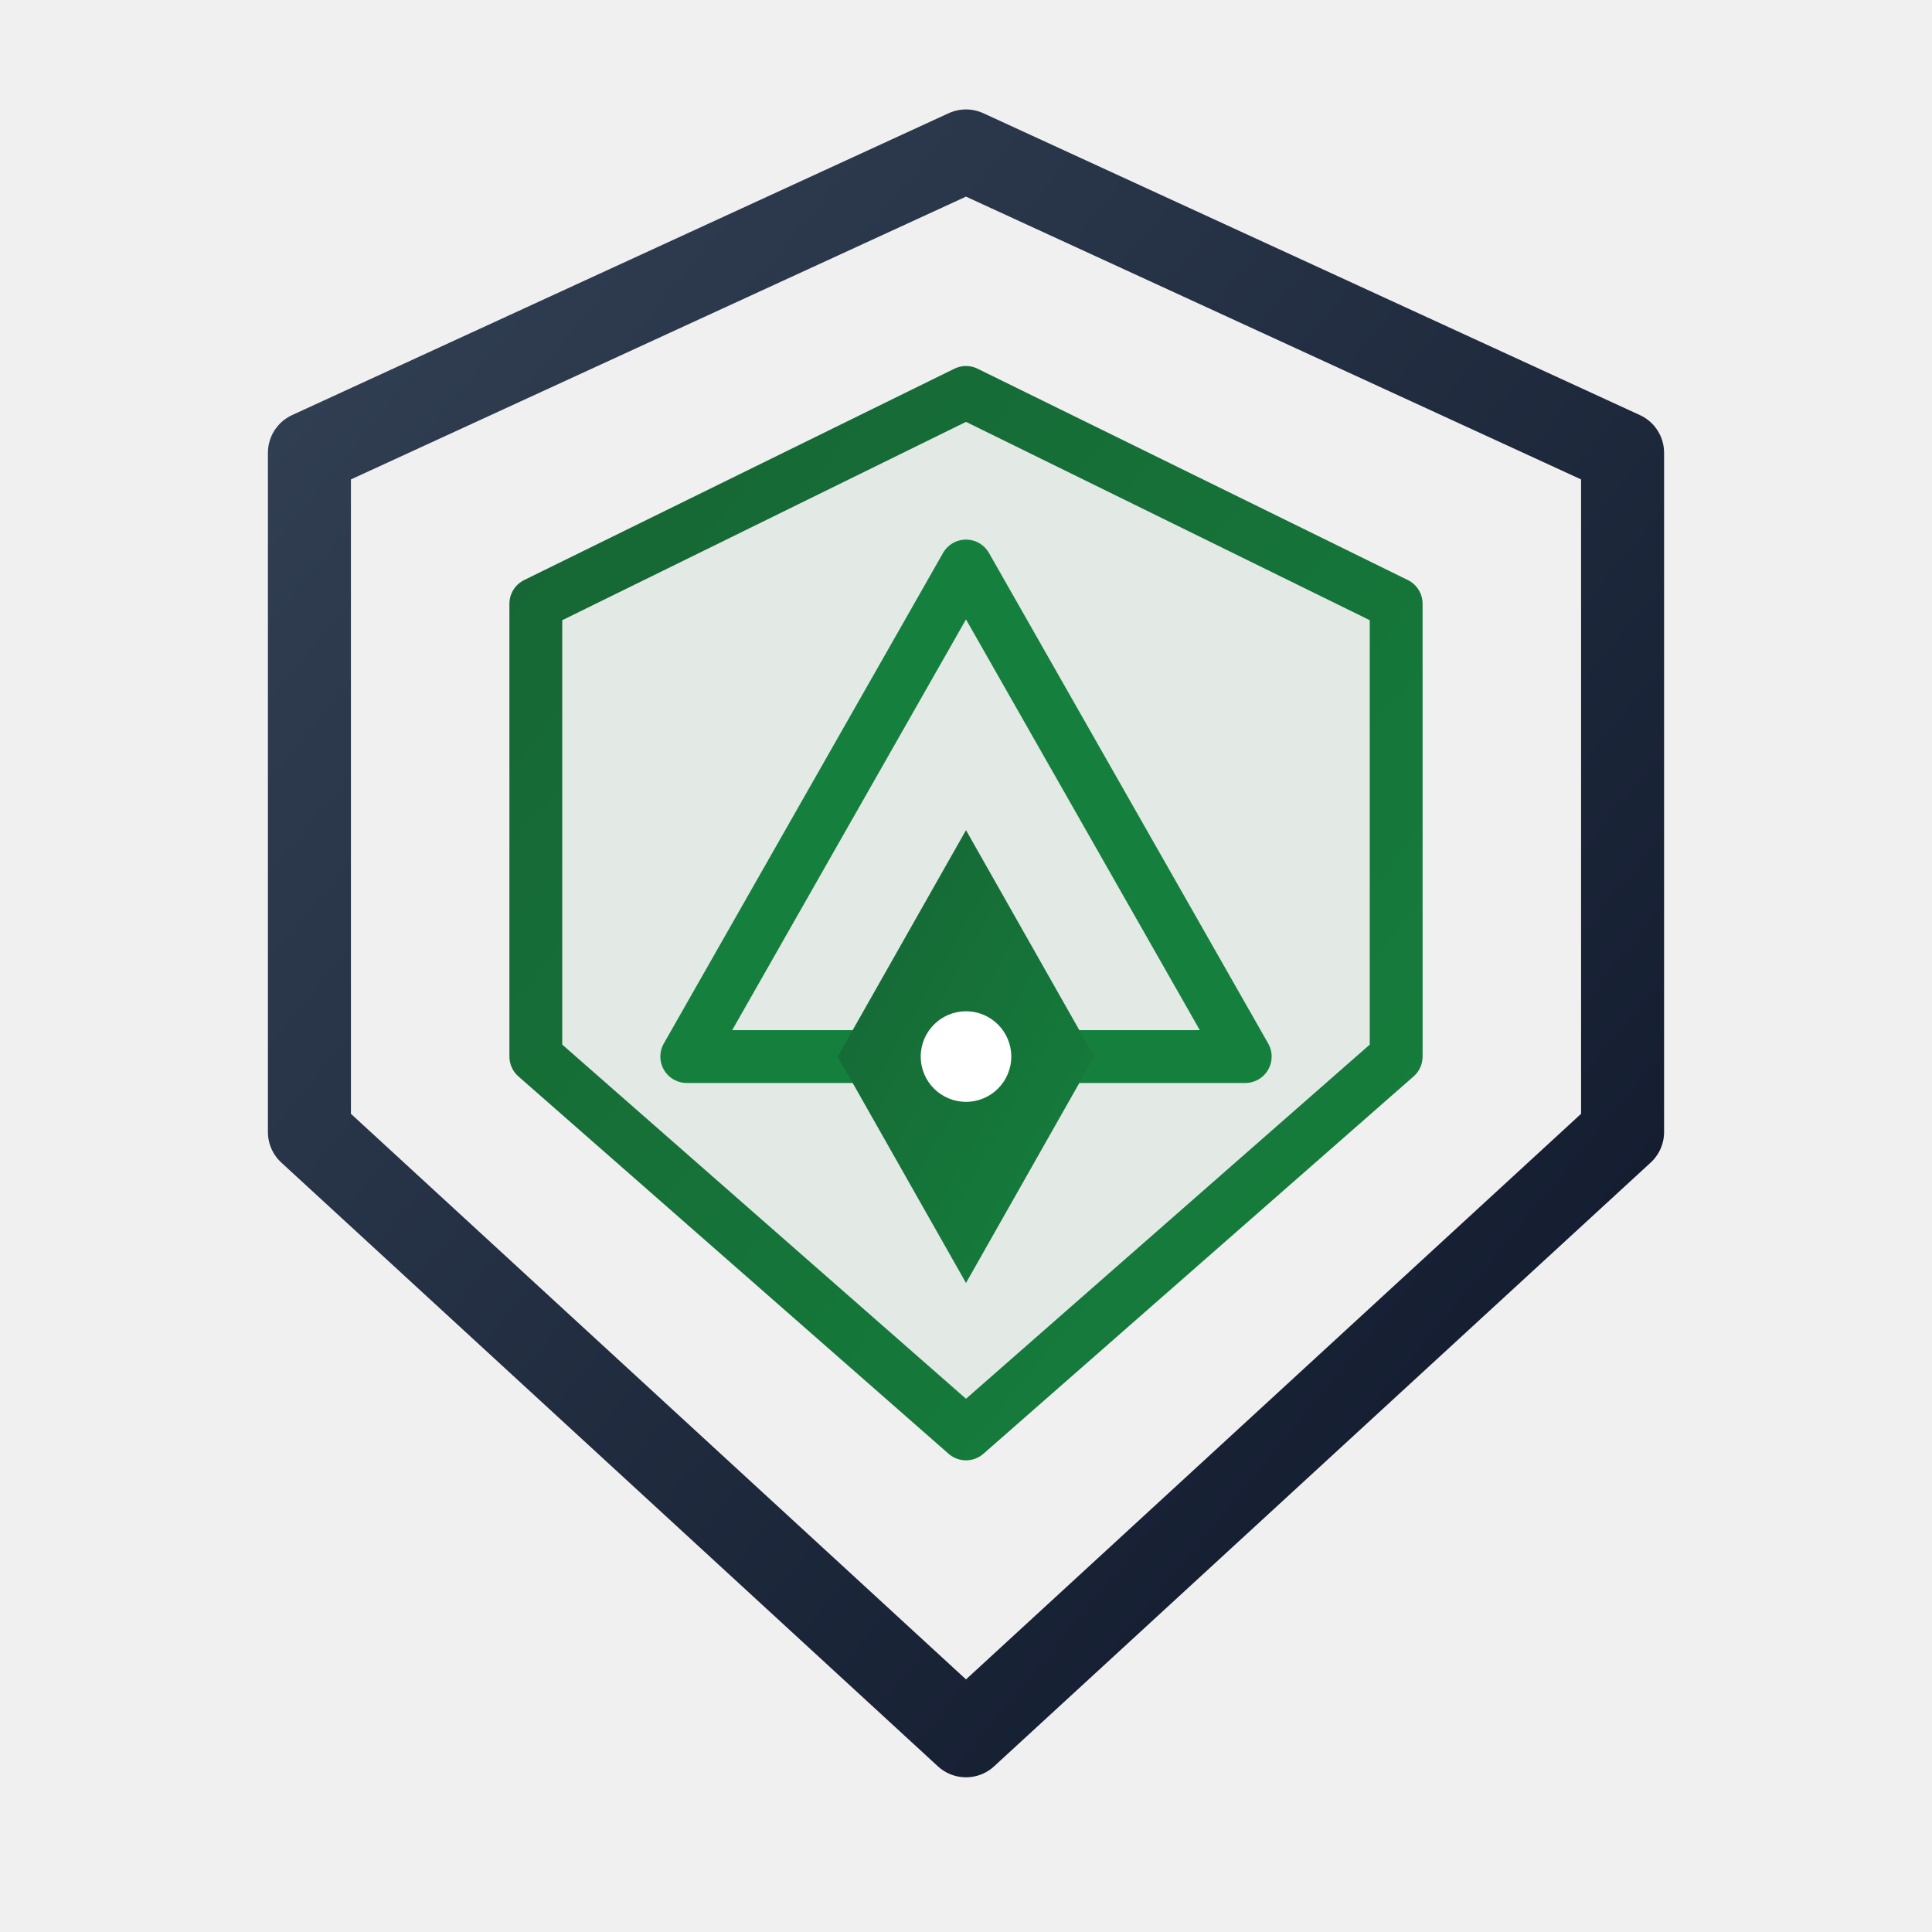
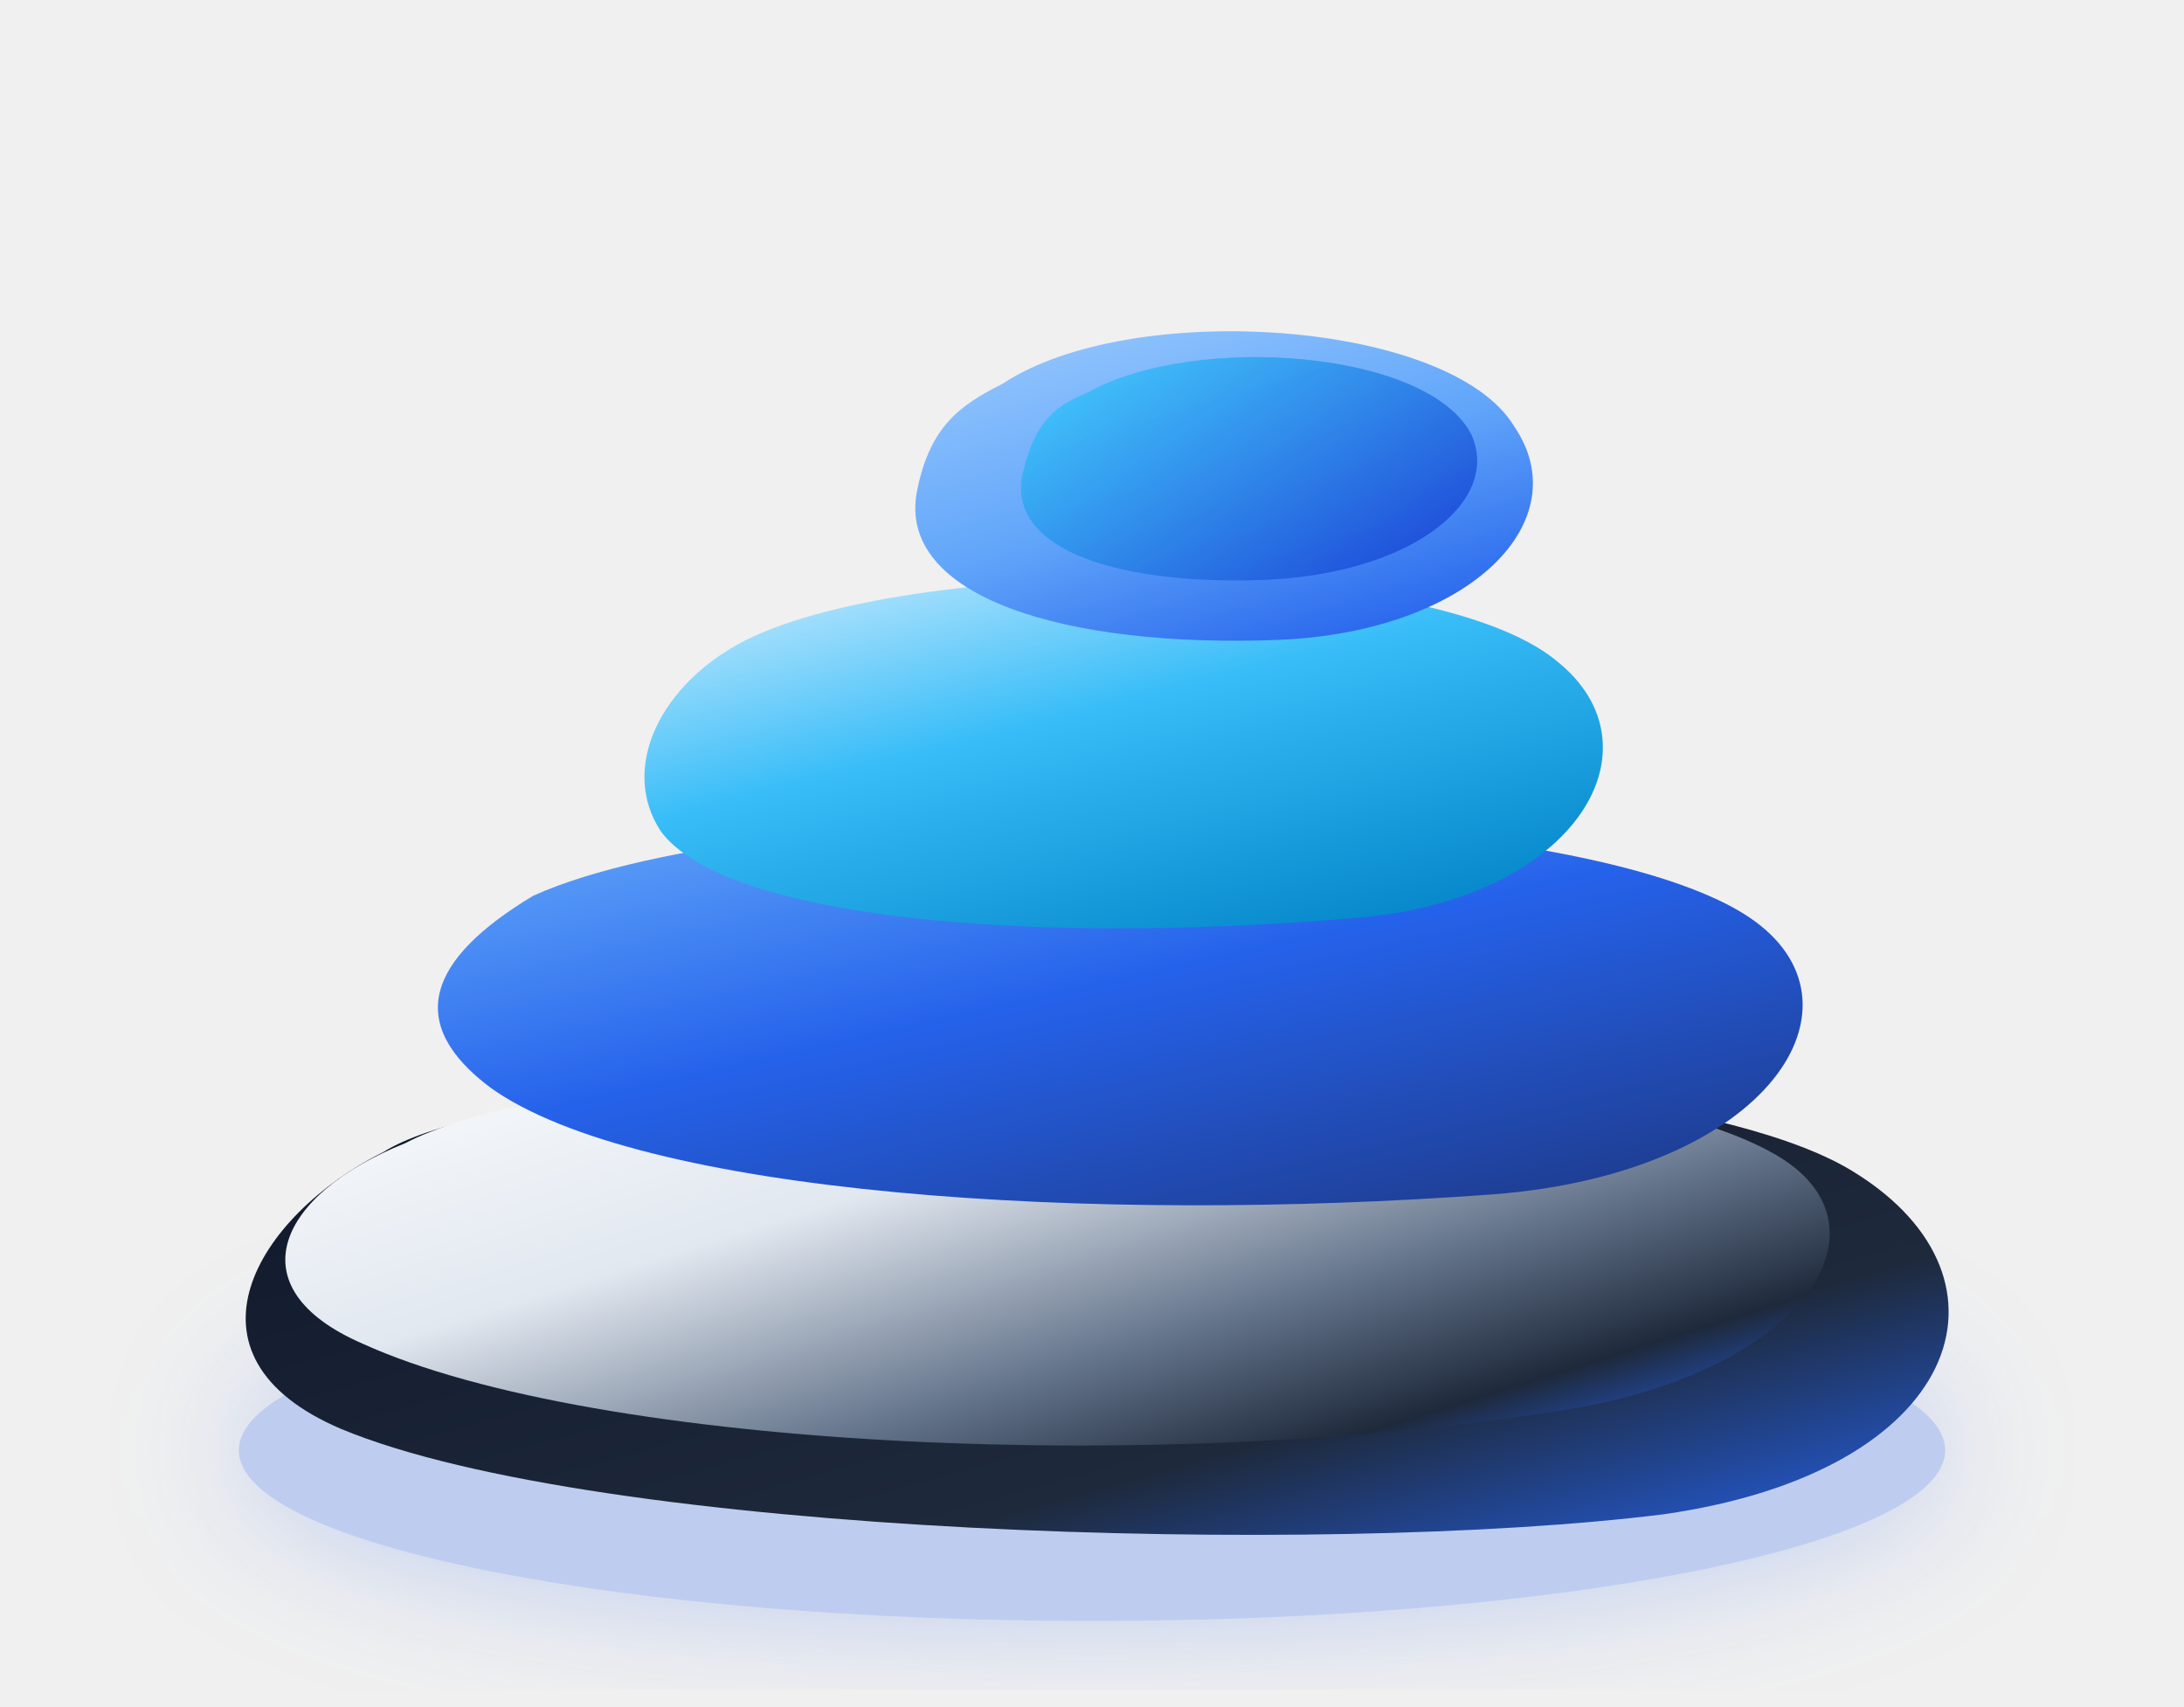
- <svg xmlns="http://www.w3.org/2000/svg" viewBox="0 0 512 512" width="100%" height="100%">
+ <svg xmlns="http://www.w3.org/2000/svg" viewBox="0 0 512 400" width="100%" height="100%">
  <defs>
-     <linearGradient id="cairn-green-grad" x1="0%" y1="0%" x2="100%" y2="100%">
-       <stop offset="0%" stop-color="#166534" />
-       <stop offset="100%" stop-color="#15803D" />
+     <linearGradient id="cairn-top-grad" x1="20%" y1="0%" x2="80%" y2="100%">
+       <stop offset="0%" stop-color="#93C5FD" />
+       <stop offset="50%" stop-color="#60A5FA" />
+       <stop offset="100%" stop-color="#2562EB" />
    </linearGradient>
-     <linearGradient id="cairn-slate-grad" x1="0%" y1="0%" x2="100%" y2="100%">
-       <stop offset="0%" stop-color="#334155" />
-       <stop offset="100%" stop-color="#0F172A" />
+     <linearGradient id="cairn-top-inner" x1="10%" y1="20%" x2="90%" y2="80%">
+       <stop offset="0%" stop-color="#38BDF8" />
+       <stop offset="100%" stop-color="#1D4ED8" />
    </linearGradient>
+     <linearGradient id="cairn-mid-upper-grad" x1="15%" y1="0%" x2="85%" y2="100%">
+       <stop offset="0%" stop-color="#BAE6FD" />
+       <stop offset="40%" stop-color="#38BDF8" />
+       <stop offset="100%" stop-color="#0284C7" />
+     </linearGradient>
+     <linearGradient id="cairn-mid-lower-grad" x1="10%" y1="0%" x2="90%" y2="100%">
+       <stop offset="0%" stop-color="#60A5FA" />
+       <stop offset="45%" stop-color="#2562EB" />
+       <stop offset="100%" stop-color="#1E3A8A" />
+     </linearGradient>
+     <linearGradient id="cairn-base-grad" x1="0%" y1="10%" x2="100%" y2="90%">
+       <stop offset="0%" stop-color="#F8FAFC" />
+       <stop offset="35%" stop-color="#E2E8F0" />
+       <stop offset="65%" stop-color="#64748B" />
+       <stop offset="85%" stop-color="#1E293B" />
+       <stop offset="100%" stop-color="#2562EB" />
+     </linearGradient>
+     <linearGradient id="cairn-base-bottom" x1="0%" y1="0%" x2="100%" y2="100%">
+       <stop offset="0%" stop-color="#0F172A" />
+       <stop offset="70%" stop-color="#1E293B" />
+       <stop offset="100%" stop-color="#2562EB" />
+     </linearGradient>
+     <filter id="cairn-glow" x="-20%" y="-20%" width="140%" height="140%">
+       <feGaussianBlur stdDeviation="16" result="blur" />
+       <feComposite in="SourceGraphic" in2="blur" operator="over" />
+     </filter>
  </defs>
-   <g fill="none" stroke-linejoin="round" stroke-linecap="round">
-     <path d="M 256,40 L 430,120 L 430,300 L 256,460 L 82,300 L 82,120 Z" stroke="url(#cairn-slate-grad)" stroke-width="22" fill="none" />
-     <path d="M 256,104 L 370,160 L 370,280 L 256,380 L 142,280 L 142,160 Z" stroke="url(#cairn-green-grad)" stroke-width="14" fill="rgba(21, 128, 61, 0.06)" />
-     <polygon points="256,150 330,280 182,280" fill="none" stroke="#15803D" stroke-width="14" />
-     <polygon points="256,220 290,280 256,340 222,280" fill="url(#cairn-green-grad)" stroke="none" />
-     <circle cx="256" cy="280" r="12" fill="#FFFFFF" />
+   <g id="cairn-stacked-stones">
+     <ellipse cx="256" cy="340" rx="200" ry="40" fill="#2562EB" opacity="0.25" filter="url(#cairn-glow)" />
+     <path d="M 90,270 C 130,245 380,240 435,275 C 475,300 460,345 390,355 C 310,365 140,360 80,335 C 40,318 60,285 90,270 Z" fill="url(#cairn-base-bottom)" />
+     <path d="M 95,268 C 145,242 360,240 415,270 C 445,286 425,320 370,330 C 275,346 140,340 85,315 C 55,302 65,280 95,268 Z" fill="url(#cairn-base-grad)" />
+     <path d="M 125,210 C 180,185 365,185 410,215 C 440,235 415,275 350,280 C 255,287 150,280 115,255 C 95,240 100,225 125,210 Z" fill="url(#cairn-mid-lower-grad)" />
+     <path d="M 175,150 C 215,130 335,130 365,155 C 390,175 370,210 320,215 C 240,222 170,215 155,195 C 145,180 155,160 175,150 Z" fill="url(#cairn-mid-upper-grad)" />
+     <path d="M 235,90 C 265,70 340,75 355,100 C 370,122 345,148 300,150 C 250,152 210,140 215,115 C 218,100 225,95 235,90 Z" fill="url(#cairn-top-grad)" />
+     <path d="M 255,92 C 280,78 335,82 345,102 C 352,118 330,135 295,136 C 260,137 235,128 240,110 C 243,98 248,95 255,92 Z" fill="url(#cairn-top-inner)" opacity="0.9" />
  </g>
</svg>
